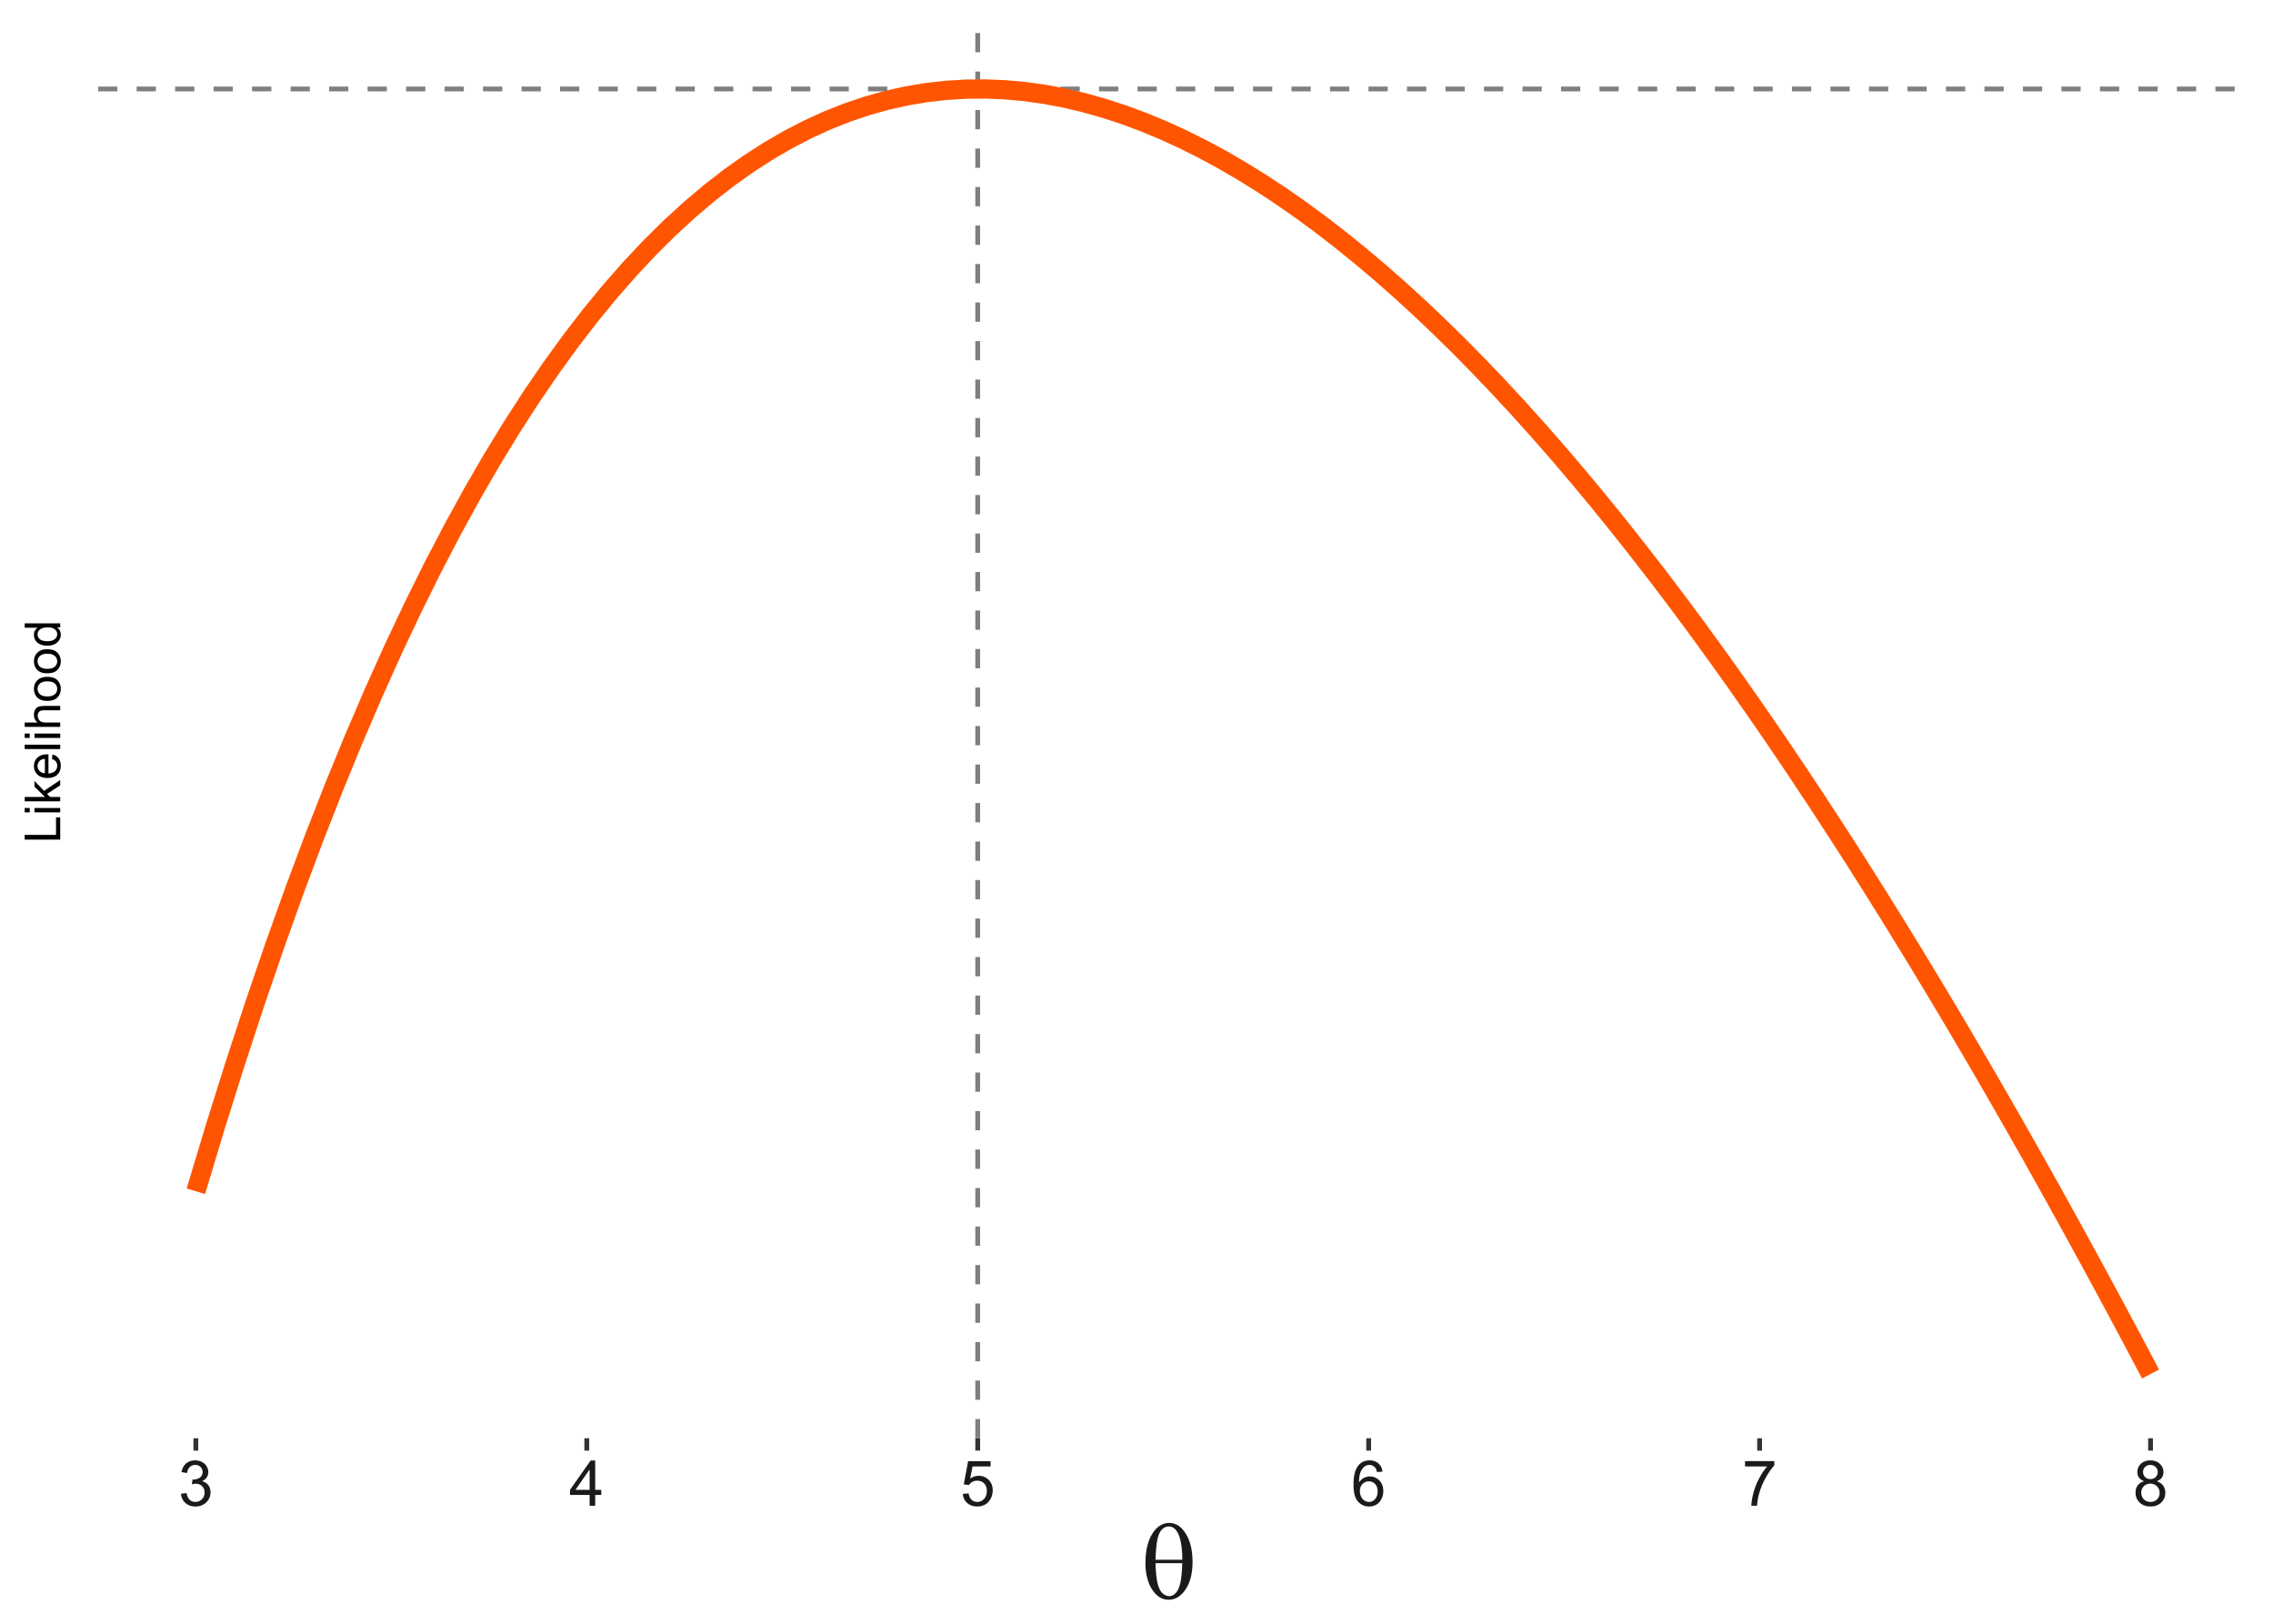
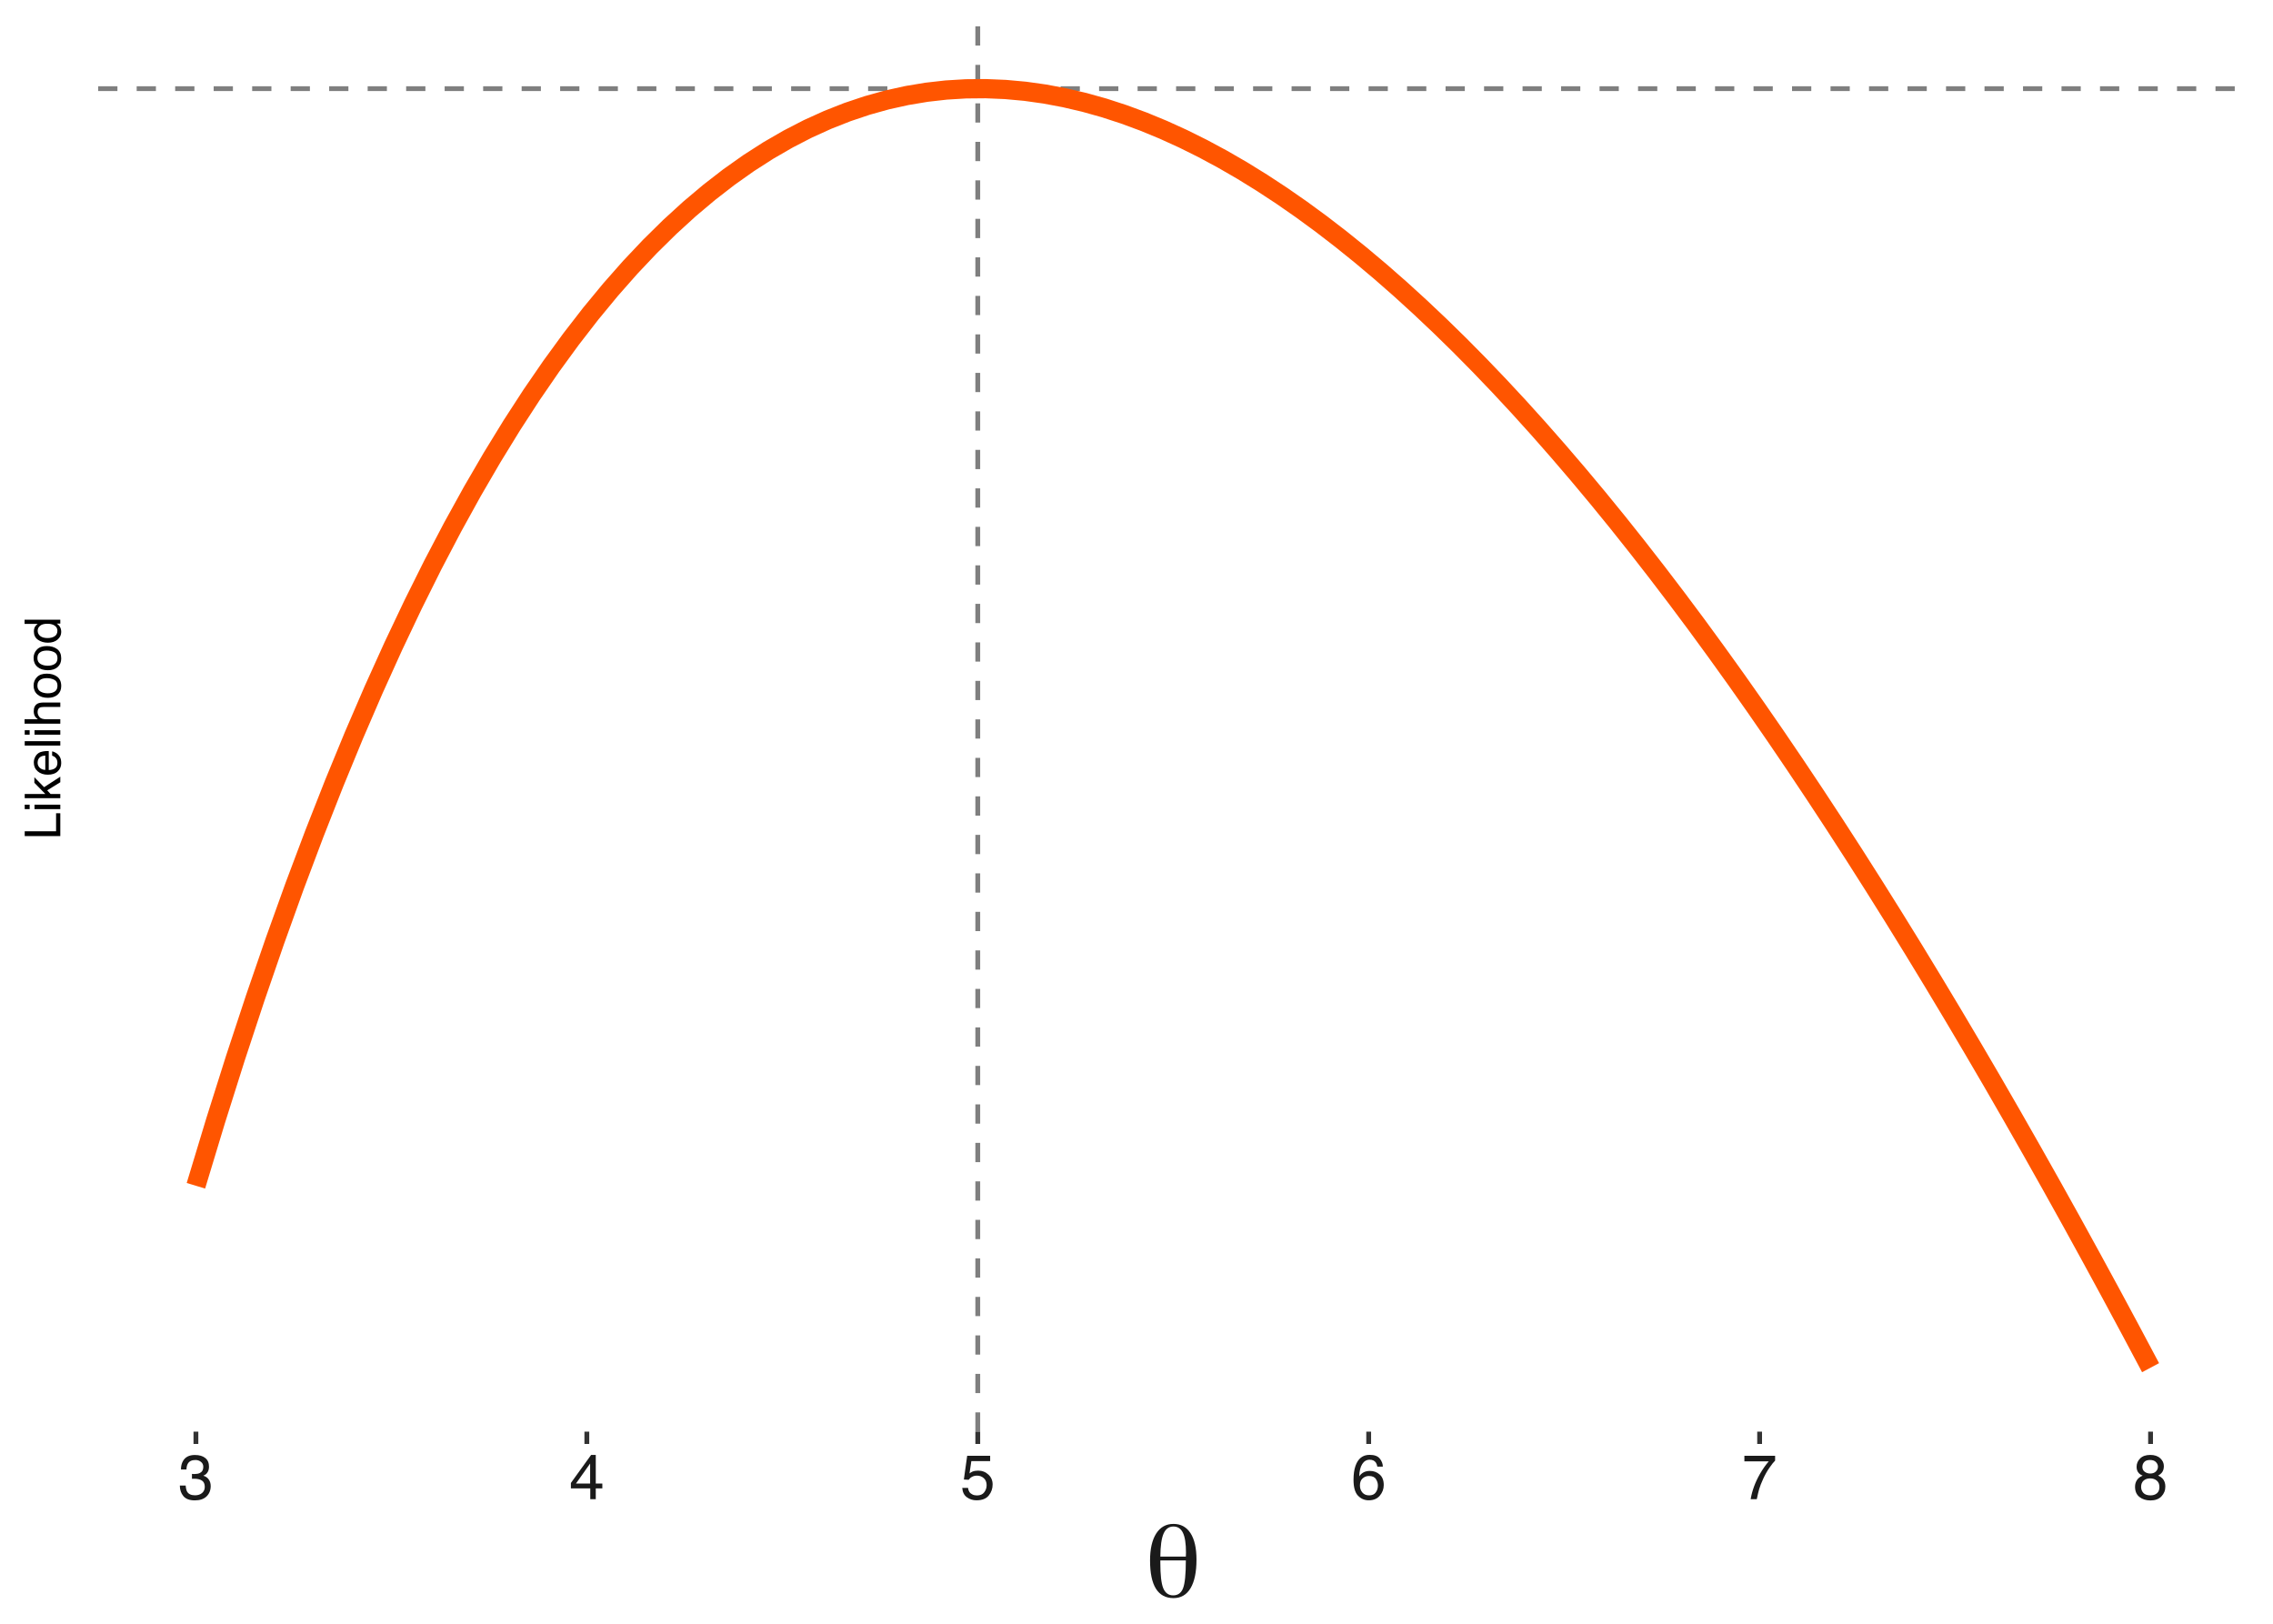
<svg xmlns="http://www.w3.org/2000/svg" xmlns:xlink="http://www.w3.org/1999/xlink" width="504pt" height="360pt" viewBox="0 0 504 360" version="1.1">
  <defs>
    <g>
      <symbol overflow="visible" id="glyph0-0">
-         <path style="stroke:none;" d="M 0.586 -2.645 L 1.82 -2.809 C 1.957 -2.109 2.195 -1.609 2.539 -1.301 C 2.875 -0.992 3.289 -0.836 3.781 -0.84 C 4.355 -0.836 4.844 -1.039 5.246 -1.441 C 5.641 -1.84 5.84 -2.336 5.844 -2.934 C 5.84 -3.496 5.656 -3.961 5.289 -4.332 C 4.918 -4.695 4.449 -4.879 3.883 -4.883 C 3.648 -4.879 3.359 -4.832 3.016 -4.742 L 3.152 -5.824 C 3.23 -5.816 3.297 -5.812 3.352 -5.812 C 3.875 -5.812 4.344 -5.949 4.766 -6.223 C 5.18 -6.496 5.391 -6.914 5.395 -7.484 C 5.391 -7.934 5.238 -8.309 4.934 -8.605 C 4.629 -8.898 4.234 -9.047 3.754 -9.051 C 3.273 -9.047 2.875 -8.895 2.555 -8.598 C 2.234 -8.293 2.027 -7.844 1.941 -7.246 L 0.711 -7.465 C 0.859 -8.289 1.203 -8.926 1.734 -9.383 C 2.266 -9.832 2.93 -10.059 3.727 -10.062 C 4.273 -10.059 4.773 -9.941 5.234 -9.711 C 5.691 -9.473 6.043 -9.152 6.289 -8.75 C 6.531 -8.34 6.656 -7.91 6.656 -7.457 C 6.656 -7.023 6.539 -6.629 6.309 -6.273 C 6.074 -5.918 5.73 -5.637 5.277 -5.43 C 5.867 -5.289 6.328 -5.004 6.656 -4.574 C 6.984 -4.141 7.148 -3.602 7.148 -2.961 C 7.148 -2.082 6.828 -1.34 6.191 -0.734 C 5.551 -0.125 4.746 0.176 3.773 0.18 C 2.891 0.176 2.16 -0.082 1.582 -0.605 C 1 -1.129 0.668 -1.809 0.586 -2.645 Z M 0.586 -2.645 " />
+         <path style="stroke:none;" d="M 0.453 0 L 0.453 -10.047 L 8.422 -10.047 L 8.422 0 Z M 7.172 -1.266 L 7.172 -8.781 L 1.703 -8.781 L 1.703 -1.266 Z M 7.172 -1.266 " />
      </symbol>
      <symbol overflow="visible" id="glyph0-1">
-         <path style="stroke:none;" d="M 4.523 0 L 4.523 -2.398 L 0.18 -2.398 L 0.18 -3.527 L 4.75 -10.023 L 5.758 -10.023 L 5.758 -3.527 L 7.109 -3.527 L 7.109 -2.398 L 5.758 -2.398 L 5.758 0 Z M 4.523 -3.527 L 4.523 -8.047 L 1.387 -3.527 Z M 4.523 -3.527 " />
+         <path style="stroke:none;" d="M 3.641 0.266 C 2.484 0.266 1.641 -0.051 1.109 -0.688 C 0.586 -1.32 0.328 -2.098 0.328 -3.016 L 1.625 -3.016 C 1.676 -2.379 1.789 -1.914 1.969 -1.625 C 2.289 -1.113 2.867 -0.859 3.703 -0.859 C 4.348 -0.859 4.867 -1.031 5.266 -1.375 C 5.66 -1.719 5.859 -2.164 5.859 -2.719 C 5.859 -3.383 5.648 -3.852 5.234 -4.125 C 4.816 -4.395 4.242 -4.531 3.516 -4.531 C 3.43 -4.531 3.348 -4.531 3.266 -4.531 C 3.18 -4.531 3.098 -4.523 3.016 -4.516 L 3.016 -5.609 C 3.141 -5.586 3.242 -5.578 3.328 -5.578 C 3.41 -5.578 3.504 -5.578 3.609 -5.578 C 4.066 -5.578 4.445 -5.648 4.75 -5.797 C 5.27 -6.047 5.531 -6.5 5.531 -7.156 C 5.531 -7.645 5.352 -8.02 5 -8.281 C 4.656 -8.551 4.254 -8.688 3.797 -8.688 C 2.973 -8.688 2.406 -8.41 2.094 -7.859 C 1.914 -7.555 1.816 -7.129 1.797 -6.578 L 0.578 -6.578 C 0.578 -7.305 0.723 -7.926 1.016 -8.438 C 1.516 -9.344 2.398 -9.797 3.672 -9.797 C 4.66 -9.797 5.426 -9.57 5.969 -9.125 C 6.52 -8.688 6.797 -8.047 6.797 -7.203 C 6.797 -6.598 6.633 -6.113 6.312 -5.75 C 6.113 -5.508 5.852 -5.328 5.531 -5.203 C 6.051 -5.055 6.453 -4.781 6.734 -4.375 C 7.023 -3.977 7.172 -3.488 7.172 -2.906 C 7.172 -1.969 6.863 -1.203 6.25 -0.609 C 5.633 -0.023 4.766 0.266 3.641 0.266 Z M 3.641 0.266 " />
      </symbol>
      <symbol overflow="visible" id="glyph0-2">
-         <path style="stroke:none;" d="M 0.582 -2.625 L 1.875 -2.734 C 1.969 -2.102 2.188 -1.629 2.539 -1.312 C 2.883 -0.996 3.305 -0.836 3.801 -0.84 C 4.391 -0.836 4.891 -1.059 5.305 -1.508 C 5.711 -1.953 5.918 -2.547 5.922 -3.289 C 5.918 -3.984 5.719 -4.539 5.328 -4.949 C 4.93 -5.352 4.414 -5.555 3.781 -5.559 C 3.383 -5.555 3.027 -5.465 2.707 -5.285 C 2.387 -5.105 2.133 -4.871 1.953 -4.586 L 0.801 -4.738 L 1.77 -9.883 L 6.754 -9.883 L 6.754 -8.711 L 2.754 -8.711 L 2.215 -6.016 C 2.816 -6.434 3.445 -6.645 4.109 -6.645 C 4.98 -6.645 5.719 -6.34 6.324 -5.734 C 6.922 -5.129 7.223 -4.352 7.227 -3.398 C 7.223 -2.492 6.961 -1.707 6.434 -1.047 C 5.789 -0.234 4.91 0.168 3.801 0.172 C 2.887 0.168 2.141 -0.082 1.566 -0.594 C 0.988 -1.102 0.66 -1.781 0.582 -2.625 Z M 0.582 -2.625 " />
+         <path style="stroke:none;" d="M 4.625 -3.469 L 4.625 -7.906 L 1.484 -3.469 Z M 4.656 0 L 4.656 -2.391 L 0.359 -2.391 L 0.359 -3.594 L 4.844 -9.812 L 5.875 -9.812 L 5.875 -3.469 L 7.328 -3.469 L 7.328 -2.391 L 5.875 -2.391 L 5.875 0 Z M 4.656 0 " />
      </symbol>
      <symbol overflow="visible" id="glyph0-3">
-         <path style="stroke:none;" d="M 6.965 -7.566 L 5.742 -7.473 C 5.633 -7.949 5.477 -8.301 5.277 -8.523 C 4.941 -8.871 4.531 -9.047 4.047 -9.051 C 3.652 -9.047 3.309 -8.938 3.016 -8.723 C 2.625 -8.438 2.32 -8.023 2.098 -7.484 C 1.875 -6.938 1.758 -6.168 1.75 -5.168 C 2.043 -5.617 2.406 -5.949 2.836 -6.172 C 3.266 -6.387 3.715 -6.496 4.184 -6.5 C 5.004 -6.496 5.699 -6.195 6.277 -5.594 C 6.852 -4.988 7.141 -4.207 7.145 -3.254 C 7.141 -2.621 7.004 -2.039 6.734 -1.5 C 6.461 -0.961 6.09 -0.547 5.617 -0.258 C 5.141 0.027 4.605 0.168 4.008 0.172 C 2.98 0.168 2.141 -0.207 1.496 -0.961 C 0.848 -1.715 0.527 -2.957 0.527 -4.688 C 0.527 -6.625 0.883 -8.031 1.602 -8.914 C 2.219 -9.676 3.059 -10.059 4.121 -10.062 C 4.906 -10.059 5.555 -9.84 6.059 -9.398 C 6.562 -8.953 6.863 -8.34 6.965 -7.566 Z M 1.941 -3.246 C 1.938 -2.82 2.027 -2.414 2.211 -2.027 C 2.387 -1.641 2.641 -1.344 2.965 -1.145 C 3.289 -0.938 3.629 -0.836 3.984 -0.84 C 4.504 -0.836 4.949 -1.047 5.324 -1.469 C 5.695 -1.887 5.883 -2.457 5.887 -3.18 C 5.883 -3.871 5.699 -4.418 5.332 -4.816 C 4.961 -5.215 4.496 -5.414 3.938 -5.414 C 3.379 -5.414 2.906 -5.215 2.52 -4.816 C 2.133 -4.418 1.938 -3.895 1.941 -3.246 Z M 1.941 -3.246 " />
+         <path style="stroke:none;" d="M 1.734 -2.5 C 1.816 -1.789 2.141 -1.305 2.703 -1.047 C 2.992 -0.898 3.332 -0.828 3.719 -0.828 C 4.445 -0.828 4.984 -1.062 5.328 -1.531 C 5.68 -2 5.859 -2.516 5.859 -3.078 C 5.859 -3.766 5.648 -4.289 5.234 -4.656 C 4.816 -5.031 4.316 -5.219 3.734 -5.219 C 3.316 -5.219 2.953 -5.133 2.641 -4.969 C 2.336 -4.812 2.082 -4.586 1.875 -4.297 L 0.812 -4.359 L 1.547 -9.625 L 6.641 -9.625 L 6.641 -8.438 L 2.469 -8.438 L 2.062 -5.719 C 2.289 -5.883 2.504 -6.016 2.703 -6.109 C 3.066 -6.254 3.488 -6.328 3.969 -6.328 C 4.863 -6.328 5.625 -6.035 6.25 -5.453 C 6.875 -4.879 7.188 -4.148 7.188 -3.266 C 7.188 -2.336 6.898 -1.52 6.328 -0.812 C 5.754 -0.102 4.844 0.25 3.594 0.25 C 2.801 0.25 2.098 0.023 1.484 -0.422 C 0.867 -0.867 0.523 -1.562 0.453 -2.5 Z M 1.734 -2.5 " />
      </symbol>
      <symbol overflow="visible" id="glyph0-4">
-         <path style="stroke:none;" d="M 0.664 -8.711 L 0.664 -9.891 L 7.148 -9.891 L 7.148 -8.934 C 6.512 -8.25 5.879 -7.348 5.254 -6.227 C 4.625 -5.098 4.141 -3.941 3.801 -2.754 C 3.551 -1.914 3.395 -0.996 3.328 0 L 2.062 0 C 2.078 -0.789 2.23 -1.738 2.527 -2.855 C 2.82 -3.969 3.246 -5.047 3.801 -6.086 C 4.352 -7.121 4.941 -7.996 5.57 -8.711 Z M 0.664 -8.711 " />
+         <path style="stroke:none;" d="M 4.094 -9.828 C 5.188 -9.828 5.945 -9.539 6.375 -8.969 C 6.812 -8.406 7.031 -7.82 7.031 -7.219 L 5.812 -7.219 C 5.738 -7.613 5.625 -7.922 5.469 -8.141 C 5.164 -8.547 4.711 -8.75 4.109 -8.75 C 3.422 -8.75 2.875 -8.43 2.469 -7.797 C 2.062 -7.16 1.836 -6.25 1.797 -5.062 C 2.078 -5.477 2.43 -5.789 2.859 -6 C 3.254 -6.176 3.691 -6.266 4.172 -6.266 C 4.992 -6.266 5.707 -6.004 6.312 -5.484 C 6.926 -4.961 7.234 -4.18 7.234 -3.141 C 7.234 -2.254 6.941 -1.469 6.359 -0.781 C 5.785 -0.094 4.961 0.25 3.891 0.25 C 2.973 0.25 2.18 -0.094 1.516 -0.781 C 0.859 -1.477 0.531 -2.648 0.531 -4.297 C 0.531 -5.516 0.676 -6.547 0.969 -7.391 C 1.539 -9.016 2.582 -9.828 4.094 -9.828 Z M 4 -0.844 C 4.656 -0.844 5.141 -1.055 5.453 -1.484 C 5.773 -1.922 5.938 -2.438 5.938 -3.031 C 5.938 -3.531 5.789 -4.004 5.5 -4.453 C 5.219 -4.91 4.695 -5.141 3.938 -5.141 C 3.414 -5.141 2.953 -4.961 2.547 -4.609 C 2.148 -4.266 1.953 -3.738 1.953 -3.031 C 1.953 -2.414 2.133 -1.895 2.5 -1.469 C 2.863 -1.051 3.363 -0.844 4 -0.844 Z M 4 -0.844 " />
      </symbol>
      <symbol overflow="visible" id="glyph0-5">
-         <path style="stroke:none;" d="M 2.477 -5.434 C 1.965 -5.617 1.586 -5.887 1.34 -6.234 C 1.09 -6.578 0.965 -6.992 0.969 -7.477 C 0.965 -8.203 1.227 -8.816 1.754 -9.316 C 2.277 -9.812 2.977 -10.059 3.848 -10.062 C 4.719 -10.059 5.422 -9.805 5.961 -9.301 C 6.492 -8.789 6.762 -8.172 6.762 -7.445 C 6.762 -6.977 6.637 -6.57 6.395 -6.23 C 6.148 -5.883 5.781 -5.617 5.285 -5.434 C 5.898 -5.23 6.363 -4.906 6.688 -4.461 C 7.008 -4.012 7.172 -3.48 7.172 -2.863 C 7.172 -2.004 6.867 -1.285 6.262 -0.703 C 5.652 -0.121 4.855 0.168 3.867 0.172 C 2.879 0.168 2.082 -0.121 1.477 -0.707 C 0.867 -1.289 0.562 -2.02 0.566 -2.898 C 0.562 -3.547 0.727 -4.094 1.062 -4.535 C 1.391 -4.973 1.863 -5.27 2.477 -5.434 Z M 2.227 -7.52 C 2.227 -7.043 2.379 -6.656 2.684 -6.355 C 2.988 -6.055 3.383 -5.906 3.875 -5.906 C 4.344 -5.906 4.734 -6.055 5.039 -6.352 C 5.344 -6.648 5.496 -7.016 5.496 -7.453 C 5.496 -7.902 5.34 -8.281 5.027 -8.59 C 4.715 -8.895 4.324 -9.047 3.863 -9.051 C 3.387 -9.047 2.996 -8.895 2.691 -8.598 C 2.379 -8.293 2.227 -7.934 2.227 -7.52 Z M 1.832 -2.891 C 1.828 -2.539 1.91 -2.203 2.082 -1.875 C 2.246 -1.547 2.496 -1.289 2.824 -1.109 C 3.152 -0.926 3.504 -0.836 3.883 -0.84 C 4.469 -0.836 4.953 -1.027 5.34 -1.406 C 5.719 -1.785 5.91 -2.266 5.914 -2.852 C 5.91 -3.441 5.715 -3.93 5.32 -4.32 C 4.926 -4.703 4.434 -4.898 3.844 -4.902 C 3.262 -4.898 2.781 -4.707 2.402 -4.328 C 2.02 -3.941 1.828 -3.461 1.832 -2.891 Z M 1.832 -2.891 " />
+         <path style="stroke:none;" d="M 7.328 -9.625 L 7.328 -8.547 C 7.004 -8.242 6.582 -7.711 6.062 -6.953 C 5.539 -6.203 5.082 -5.391 4.688 -4.516 C 4.289 -3.66 3.988 -2.883 3.781 -2.188 C 3.645 -1.727 3.473 -1 3.266 0 L 1.906 0 C 2.219 -1.863 2.898 -3.723 3.953 -5.578 C 4.578 -6.66 5.234 -7.598 5.922 -8.391 L 0.516 -8.391 L 0.516 -9.625 Z M 7.328 -9.625 " />
+       </symbol>
+       <symbol overflow="visible" id="glyph0-6">
+         <path style="stroke:none;" d="M 3.812 -5.688 C 4.352 -5.688 4.773 -5.836 5.078 -6.141 C 5.379 -6.441 5.531 -6.801 5.531 -7.219 C 5.531 -7.582 5.383 -7.914 5.094 -8.219 C 4.801 -8.531 4.359 -8.688 3.766 -8.688 C 3.172 -8.688 2.738 -8.531 2.469 -8.219 C 2.207 -7.914 2.078 -7.562 2.078 -7.156 C 2.078 -6.695 2.25 -6.336 2.594 -6.078 C 2.938 -5.816 3.344 -5.688 3.812 -5.688 Z M 3.891 -0.844 C 4.453 -0.844 4.922 -0.992 5.297 -1.297 C 5.672 -1.609 5.859 -2.07 5.859 -2.688 C 5.859 -3.312 5.664 -3.785 5.281 -4.109 C 4.895 -4.441 4.398 -4.609 3.797 -4.609 C 3.203 -4.609 2.719 -4.441 2.344 -4.109 C 1.977 -3.773 1.797 -3.312 1.797 -2.719 C 1.797 -2.207 1.961 -1.766 2.297 -1.391 C 2.641 -1.023 3.172 -0.844 3.891 -0.844 Z M 2.141 -5.219 C 1.797 -5.363 1.523 -5.535 1.328 -5.734 C 0.973 -6.098 0.797 -6.57 0.797 -7.156 C 0.797 -7.883 1.055 -8.508 1.578 -9.031 C 2.109 -9.551 2.859 -9.812 3.828 -9.812 C 4.773 -9.812 5.516 -9.562 6.047 -9.062 C 6.578 -8.57 6.844 -8 6.844 -7.344 C 6.844 -6.727 6.688 -6.234 6.375 -5.859 C 6.207 -5.641 5.941 -5.43 5.578 -5.234 C 5.984 -5.047 6.301 -4.832 6.531 -4.594 C 6.957 -4.133 7.172 -3.539 7.172 -2.812 C 7.172 -1.945 6.879 -1.211 6.297 -0.609 C 5.723 -0.016 4.91 0.281 3.859 0.281 C 2.898 0.281 2.094 0.023 1.438 -0.484 C 0.781 -1.004 0.453 -1.758 0.453 -2.75 C 0.453 -3.32 0.594 -3.816 0.875 -4.234 C 1.156 -4.66 1.578 -4.988 2.141 -5.219 Z M 2.141 -5.219 " />
      </symbol>
      <symbol overflow="visible" id="glyph1-0">
-         <path style="stroke:none;" d="M 1.043 -7.676 C 1.043 -10.754 1.668 -13.125 2.918 -14.789 C 3.863 -16.039 4.996 -16.664 6.316 -16.664 C 7.598 -16.664 8.691 -16.062 9.598 -14.859 C 10.863 -13.18 11.496 -10.895 11.496 -8.004 C 11.496 -5.254 10.875 -3.082 9.633 -1.488 C 8.664 -0.254 7.523 0.363 6.211 0.363 C 5.5 0.363 4.852 0.191 4.266 -0.152 C 3.68 -0.496 3.16 -0.992 2.707 -1.641 C 2.254 -2.289 1.906 -2.977 1.664 -3.703 C 1.25 -4.953 1.043 -6.277 1.043 -7.676 Z M 9.234 -8.508 C 9.227 -10.547 9.031 -12.184 8.648 -13.418 C 8.352 -14.363 7.957 -15.039 7.465 -15.445 C 7.105 -15.742 6.691 -15.891 6.223 -15.891 C 5.691 -15.891 5.203 -15.684 4.758 -15.27 C 4.312 -14.855 3.973 -14.164 3.742 -13.195 C 3.512 -12.227 3.359 -10.664 3.281 -8.508 Z M 3.281 -7.734 C 3.312 -6.344 3.418 -5.094 3.598 -3.984 C 3.73 -3.141 3.961 -2.406 4.289 -1.781 C 4.484 -1.406 4.77 -1.086 5.145 -0.824 C 5.52 -0.562 5.922 -0.434 6.352 -0.434 C 6.852 -0.434 7.324 -0.668 7.773 -1.137 C 8.223 -1.605 8.562 -2.359 8.793 -3.398 C 9.023 -4.438 9.164 -5.883 9.211 -7.734 Z M 3.281 -7.734 " />
+         <path style="stroke:none;" d="M 1.203 4.25 L 1.203 -16.922 L 13.203 -16.922 L 13.203 4.25 Z M 2.547 2.906 L 11.859 2.906 L 11.859 -15.578 L 2.547 -15.578 Z M 2.547 2.906 " />
+       </symbol>
+       <symbol overflow="visible" id="glyph1-1">
+         <path style="stroke:none;" d="M 3.391 -8.062 L 3.391 -7.516 C 3.391 -4.848 3.602 -2.977 4.031 -1.906 C 4.469 -0.844 5.203 -0.312 6.234 -0.312 C 7.285 -0.312 8.016 -0.832 8.422 -1.875 C 8.836 -2.926 9.047 -4.988 9.047 -8.062 Z M 9.047 -8.906 C 9.047 -9.02 9.051 -9.172 9.062 -9.359 C 9.07 -9.547 9.078 -9.688 9.078 -9.781 C 9.078 -11.781 8.852 -13.242 8.406 -14.172 C 7.957 -15.109 7.254 -15.578 6.297 -15.578 C 5.297 -15.578 4.566 -15.051 4.109 -14 C 3.648 -12.957 3.41 -11.258 3.391 -8.906 Z M 6.297 -16.156 C 7.93 -16.156 9.191 -15.473 10.078 -14.109 C 10.961 -12.742 11.406 -10.785 11.406 -8.234 C 11.406 -5.484 10.969 -3.375 10.094 -1.906 C 9.219 -0.438 7.957 0.297 6.312 0.297 C 4.582 0.297 3.281 -0.398 2.406 -1.797 C 1.539 -3.191 1.109 -5.273 1.109 -8.047 C 1.109 -10.598 1.562 -12.586 2.469 -14.016 C 3.383 -15.441 4.66 -16.156 6.297 -16.156 Z M 6.297 -16.156 " />
      </symbol>
      <symbol overflow="visible" id="glyph2-0">
-         <path style="stroke:none;" d="M 0 -0.805 L -7.875 -0.805 L -7.875 -1.848 L -0.93 -1.848 L -0.93 -5.727 L 0 -5.727 Z M 0 -0.805 " />
+         <path style="stroke:none;" d="M 0 -0.359 L -7.891 -0.359 L -7.891 -6.625 L 0 -6.625 Z M -0.984 -5.625 L -6.906 -5.625 L -6.906 -1.344 L -0.984 -1.344 Z M -0.984 -5.625 " />
      </symbol>
      <symbol overflow="visible" id="glyph2-1">
-         <path style="stroke:none;" d="M -6.762 -0.73 L -7.875 -0.73 L -7.875 -1.699 L -6.762 -1.699 Z M 0 -0.73 L -5.703 -0.73 L -5.703 -1.699 L 0 -1.695 Z M 0 -0.73 " />
+         <path style="stroke:none;" d="M -7.891 -0.844 L -7.891 -1.906 L -0.938 -1.906 L -0.938 -5.906 L 0 -5.906 L 0 -0.844 Z M -7.891 -0.844 " />
      </symbol>
      <symbol overflow="visible" id="glyph2-2">
-         <path style="stroke:none;" d="M 0 -0.73 L -7.875 -0.73 L -7.875 -1.699 L -3.383 -1.699 L -5.703 -3.984 L -5.703 -5.238 L -3.586 -3.055 L 0 -5.457 L 0 -4.266 L -2.918 -2.379 L -2.262 -1.699 L 0 -1.695 Z M 0 -0.73 " />
+         <path style="stroke:none;" d="M -5.719 -0.703 L -5.719 -1.688 L 0 -1.688 L 0 -0.703 Z M -7.891 -0.703 L -7.891 -1.688 L -6.797 -1.688 L -6.797 -0.703 Z M -7.891 -0.703 " />
      </symbol>
      <symbol overflow="visible" id="glyph2-3">
-         <path style="stroke:none;" d="M -1.836 -4.629 L -1.715 -5.629 C -1.125 -5.469 -0.672 -5.176 -0.352 -4.75 C -0.031 -4.324 0.129 -3.781 0.129 -3.121 C 0.129 -2.281 -0.125 -1.617 -0.641 -1.133 C -1.152 -0.641 -1.875 -0.398 -2.805 -0.402 C -3.762 -0.398 -4.504 -0.645 -5.035 -1.145 C -5.562 -1.637 -5.828 -2.277 -5.832 -3.066 C -5.828 -3.824 -5.57 -4.449 -5.051 -4.934 C -4.531 -5.418 -3.801 -5.66 -2.863 -5.66 C -2.805 -5.66 -2.719 -5.656 -2.605 -5.656 L -2.605 -1.402 C -1.977 -1.434 -1.496 -1.613 -1.164 -1.934 C -0.828 -2.25 -0.66 -2.645 -0.664 -3.125 C -0.66 -3.477 -0.754 -3.781 -0.941 -4.031 C -1.125 -4.281 -1.422 -4.48 -1.836 -4.629 Z M -3.398 -1.457 L -3.398 -4.641 C -3.879 -4.598 -4.238 -4.473 -4.48 -4.273 C -4.852 -3.961 -5.039 -3.562 -5.039 -3.078 C -5.039 -2.629 -4.891 -2.258 -4.594 -1.957 C -4.297 -1.652 -3.898 -1.484 -3.398 -1.457 Z M -3.398 -1.457 " />
+         <path style="stroke:none;" d="M -7.891 -0.688 L -7.891 -1.609 L -3.312 -1.609 L -5.75 -4.094 L -5.75 -5.328 L -3.594 -3.125 L 0 -5.453 L 0 -4.219 L -2.906 -2.422 L -2.156 -1.609 L 0 -1.609 L 0 -0.688 Z M -7.891 -0.688 " />
      </symbol>
      <symbol overflow="visible" id="glyph2-4">
-         <path style="stroke:none;" d="M 0 -0.703 L -7.875 -0.703 L -7.875 -1.672 L 0 -1.672 Z M 0 -0.703 " />
+         <path style="stroke:none;" d="M -5.875 -3.109 C -5.875 -3.516 -5.781 -3.906 -5.594 -4.281 C -5.406 -4.664 -5.156 -4.961 -4.844 -5.172 C -4.562 -5.359 -4.223 -5.484 -3.828 -5.547 C -3.566 -5.609 -3.145 -5.641 -2.562 -5.641 L -2.562 -1.422 C -1.977 -1.441 -1.508 -1.578 -1.156 -1.828 C -0.812 -2.086 -0.641 -2.488 -0.641 -3.031 C -0.641 -3.539 -0.805 -3.945 -1.141 -4.25 C -1.328 -4.414 -1.551 -4.535 -1.812 -4.609 L -1.812 -5.562 C -1.594 -5.531 -1.352 -5.441 -1.094 -5.297 C -0.832 -5.16 -0.625 -5.004 -0.469 -4.828 C -0.176 -4.535 0.02 -4.176 0.125 -3.75 C 0.176 -3.508 0.203 -3.242 0.203 -2.953 C 0.203 -2.234 -0.055 -1.625 -0.578 -1.125 C -1.098 -0.633 -1.828 -0.391 -2.766 -0.391 C -3.691 -0.391 -4.441 -0.641 -5.016 -1.141 C -5.586 -1.641 -5.875 -2.297 -5.875 -3.109 Z M -3.328 -4.641 C -3.754 -4.609 -4.094 -4.52 -4.344 -4.375 C -4.801 -4.102 -5.031 -3.66 -5.031 -3.047 C -5.031 -2.598 -4.867 -2.223 -4.547 -1.922 C -4.234 -1.629 -3.828 -1.473 -3.328 -1.453 Z M -5.891 -3.016 Z M -5.891 -3.016 " />
      </symbol>
      <symbol overflow="visible" id="glyph2-5">
-         <path style="stroke:none;" d="M 0 -0.727 L -7.875 -0.727 L -7.875 -1.691 L -5.047 -1.691 C -5.566 -2.141 -5.828 -2.711 -5.832 -3.398 C -5.828 -3.82 -5.746 -4.188 -5.582 -4.5 C -5.414 -4.812 -5.184 -5.035 -4.891 -5.168 C -4.598 -5.301 -4.172 -5.367 -3.613 -5.371 L 0 -5.371 L 0 -4.406 L -3.613 -4.406 C -4.094 -4.406 -4.445 -4.301 -4.668 -4.09 C -4.887 -3.879 -4.996 -3.582 -5 -3.203 C -4.996 -2.914 -4.922 -2.645 -4.777 -2.395 C -4.625 -2.141 -4.426 -1.961 -4.172 -1.852 C -3.918 -1.742 -3.566 -1.688 -3.121 -1.691 L 0 -1.691 Z M 0 -0.727 " />
+         <path style="stroke:none;" d="M -7.891 -0.734 L -7.891 -1.703 L 0 -1.703 L 0 -0.734 Z M -7.891 -0.734 " />
      </symbol>
      <symbol overflow="visible" id="glyph2-6">
-         <path style="stroke:none;" d="M -2.852 -0.367 C -3.906 -0.363 -4.688 -0.656 -5.199 -1.246 C -5.617 -1.734 -5.828 -2.332 -5.832 -3.039 C -5.828 -3.82 -5.574 -4.461 -5.062 -4.961 C -4.547 -5.457 -3.836 -5.707 -2.934 -5.711 C -2.195 -5.707 -1.617 -5.598 -1.199 -5.379 C -0.777 -5.156 -0.449 -4.832 -0.219 -4.414 C 0.016 -3.992 0.129 -3.535 0.129 -3.039 C 0.129 -2.238 -0.125 -1.594 -0.637 -1.105 C -1.148 -0.609 -1.887 -0.363 -2.852 -0.367 Z M -2.852 -1.359 C -2.121 -1.359 -1.574 -1.516 -1.211 -1.836 C -0.844 -2.152 -0.66 -2.555 -0.664 -3.039 C -0.66 -3.516 -0.844 -3.914 -1.211 -4.234 C -1.574 -4.551 -2.133 -4.711 -2.883 -4.715 C -3.586 -4.711 -4.117 -4.551 -4.484 -4.234 C -4.844 -3.91 -5.027 -3.512 -5.031 -3.039 C -5.027 -2.555 -4.848 -2.152 -4.488 -1.836 C -4.129 -1.516 -3.582 -1.359 -2.852 -1.359 Z M -2.852 -1.359 " />
+         <path style="stroke:none;" d="M -7.922 -0.703 L -7.922 -1.672 L -4.969 -1.672 C -5.258 -1.898 -5.469 -2.109 -5.594 -2.297 C -5.789 -2.609 -5.891 -2.992 -5.891 -3.453 C -5.891 -4.285 -5.598 -4.852 -5.016 -5.156 C -4.691 -5.312 -4.25 -5.391 -3.688 -5.391 L 0 -5.391 L 0 -4.406 L -3.625 -4.406 C -4.051 -4.406 -4.363 -4.352 -4.562 -4.25 C -4.875 -4.07 -5.031 -3.738 -5.031 -3.25 C -5.031 -2.852 -4.891 -2.488 -4.609 -2.156 C -4.336 -1.832 -3.816 -1.672 -3.047 -1.672 L 0 -1.672 L 0 -0.703 Z M -7.922 -0.703 " />
      </symbol>
      <symbol overflow="visible" id="glyph2-7">
-         <path style="stroke:none;" d="M 0 -4.426 L -0.719 -4.426 C -0.152 -4.059 0.129 -3.527 0.129 -2.832 C 0.129 -2.371 0.004 -1.953 -0.246 -1.574 C -0.496 -1.191 -0.844 -0.895 -1.297 -0.688 C -1.742 -0.477 -2.262 -0.375 -2.848 -0.375 C -3.414 -0.375 -3.93 -0.469 -4.395 -0.66 C -4.859 -0.848 -5.215 -1.133 -5.461 -1.516 C -5.707 -1.895 -5.828 -2.32 -5.832 -2.789 C -5.828 -3.133 -5.758 -3.438 -5.613 -3.707 C -5.469 -3.973 -5.277 -4.191 -5.047 -4.359 L -7.875 -4.363 L -7.875 -5.324 L 0 -5.324 Z M -2.848 -1.371 C -2.113 -1.371 -1.566 -1.523 -1.207 -1.832 C -0.844 -2.137 -0.66 -2.5 -0.664 -2.922 C -0.66 -3.34 -0.836 -3.699 -1.184 -3.996 C -1.527 -4.293 -2.055 -4.441 -2.766 -4.441 C -3.547 -4.441 -4.117 -4.289 -4.484 -3.988 C -4.844 -3.688 -5.027 -3.316 -5.031 -2.879 C -5.027 -2.445 -4.852 -2.086 -4.504 -1.801 C -4.152 -1.512 -3.602 -1.371 -2.848 -1.371 Z M -2.848 -1.371 " />
+         <path style="stroke:none;" d="M -0.625 -2.984 C -0.625 -3.629 -0.863 -4.07 -1.344 -4.312 C -1.832 -4.551 -2.375 -4.672 -2.969 -4.672 C -3.508 -4.672 -3.945 -4.582 -4.281 -4.406 C -4.812 -4.133 -5.078 -3.664 -5.078 -3 C -5.078 -2.406 -4.848 -1.973 -4.391 -1.703 C -3.941 -1.441 -3.398 -1.312 -2.766 -1.312 C -2.148 -1.312 -1.641 -1.441 -1.234 -1.703 C -0.828 -1.973 -0.625 -2.398 -0.625 -2.984 Z M -5.922 -3.031 C -5.922 -3.77 -5.672 -4.395 -5.172 -4.906 C -4.68 -5.414 -3.957 -5.672 -3 -5.672 C -2.07 -5.672 -1.305 -5.445 -0.703 -5 C -0.098 -4.551 0.203 -3.852 0.203 -2.906 C 0.203 -2.113 -0.062 -1.484 -0.594 -1.016 C -1.125 -0.547 -1.844 -0.312 -2.75 -0.312 C -3.719 -0.312 -4.488 -0.555 -5.062 -1.047 C -5.633 -1.535 -5.922 -2.195 -5.922 -3.031 Z M -5.891 -3 Z M -5.891 -3 " />
+       </symbol>
+       <symbol overflow="visible" id="glyph2-8">
+         <path style="stroke:none;" d="M -2.812 -1.328 C -2.195 -1.328 -1.68 -1.457 -1.266 -1.719 C -0.848 -1.977 -0.641 -2.395 -0.641 -2.969 C -0.641 -3.414 -0.832 -3.781 -1.219 -4.062 C -1.602 -4.352 -2.156 -4.5 -2.875 -4.5 C -3.602 -4.5 -4.141 -4.348 -4.484 -4.047 C -4.836 -3.754 -5.016 -3.391 -5.016 -2.953 C -5.016 -2.473 -4.828 -2.082 -4.453 -1.781 C -4.078 -1.477 -3.531 -1.328 -2.812 -1.328 Z M -5.859 -2.781 C -5.859 -3.219 -5.766 -3.586 -5.578 -3.891 C -5.473 -4.055 -5.285 -4.25 -5.016 -4.469 L -7.922 -4.469 L -7.922 -5.391 L 0 -5.391 L 0 -4.531 L -0.797 -4.531 C -0.441 -4.301 -0.188 -4.031 -0.031 -3.719 C 0.125 -3.414 0.203 -3.066 0.203 -2.672 C 0.203 -2.023 -0.062 -1.469 -0.594 -1 C -1.133 -0.531 -1.852 -0.297 -2.75 -0.297 C -3.594 -0.297 -4.32 -0.508 -4.938 -0.938 C -5.551 -1.363 -5.859 -1.977 -5.859 -2.781 Z M -5.859 -2.781 " />
      </symbol>
    </g>
    <clipPath id="clip1">
-       <path d="M 21.754 5.48 L 499.523 5.48 L 499.523 319.887 L 21.754 319.887 Z M 21.754 5.48 " />
+       <path d="M 216 5.48 L 218 5.48 L 218 318 L 216 318 Z M 216 5.48 " />
+     </clipPath>
+     <clipPath id="clip2">
+       <path d="M 21.77 19 L 499.52 19 L 499.52 21 L 21.77 21 Z M 21.77 19 " />
    </clipPath>
  </defs>
-   <g id="surface1">
+   <g id="surface76">
    <g clip-path="url(#clip1)" clip-rule="nonzero">
-       <path style="fill:none;stroke-width:1.067;stroke-linecap:butt;stroke-linejoin:round;stroke:rgb(0%,0%,0%);stroke-opacity:0.502;stroke-dasharray:4.268,4.268;stroke-miterlimit:10;" d="M 216.793 318.883 L 216.793 5.48 " />
-       <path style="fill:none;stroke-width:1.067;stroke-linecap:butt;stroke-linejoin:round;stroke:rgb(0%,0%,0%);stroke-opacity:0.502;stroke-dasharray:4.268,4.268;stroke-miterlimit:10;" d="M 21.754 19.727 L 498.52 19.727 " />
-       <path style="fill:none;stroke-width:4.268;stroke-linecap:butt;stroke-linejoin:round;stroke:rgb(100%,33.333%,0%);stroke-opacity:1;stroke-miterlimit:1;" d="M 43.426 264.117 L 47.801 249.602 L 52.18 235.684 L 56.559 222.352 L 60.938 209.582 L 65.312 197.363 L 69.691 185.672 L 74.07 174.496 L 78.449 163.82 L 82.828 153.629 L 87.203 143.906 L 91.582 134.641 L 95.961 125.816 L 100.34 117.426 L 104.715 109.457 L 109.094 101.895 L 113.473 94.727 L 117.852 87.949 L 122.23 81.547 L 126.605 75.512 L 130.984 69.836 L 135.363 64.508 L 139.742 59.523 L 144.117 54.867 L 148.496 50.535 L 152.875 46.52 L 157.254 42.812 L 161.629 39.41 L 166.008 36.297 L 170.387 33.477 L 174.766 30.934 L 179.145 28.668 L 183.52 26.672 L 187.898 24.941 L 192.277 23.465 L 196.656 22.242 L 201.031 21.266 L 205.41 20.527 L 209.789 20.031 L 214.168 19.766 L 218.547 19.727 L 222.922 19.91 L 227.301 20.309 L 231.68 20.926 L 236.059 21.75 L 240.434 22.781 L 244.812 24.016 L 249.191 25.445 L 253.57 27.07 L 257.949 28.887 L 262.324 30.891 L 266.703 33.074 L 271.082 35.441 L 275.461 37.988 L 279.836 40.707 L 284.215 43.594 L 288.594 46.652 L 292.973 49.875 L 297.352 53.262 L 301.727 56.805 L 306.105 60.508 L 310.484 64.363 L 314.863 68.371 L 319.238 72.527 L 323.617 76.828 L 327.996 81.277 L 332.375 85.867 L 336.754 90.598 L 341.129 95.465 L 345.508 100.469 L 349.887 105.605 L 354.266 110.875 L 358.641 116.27 L 363.02 121.797 L 367.398 127.445 L 371.777 133.219 L 376.156 139.113 L 380.531 145.129 L 384.91 151.266 L 389.289 157.516 L 393.668 163.879 L 398.043 170.355 L 402.422 176.945 L 406.801 183.648 L 411.18 190.453 L 415.559 197.371 L 419.934 204.391 L 424.312 211.516 L 428.691 218.742 L 433.07 226.07 L 437.445 233.5 L 441.824 241.027 L 446.203 248.652 L 450.582 256.371 L 454.961 264.188 L 459.336 272.094 L 463.715 280.094 L 468.094 288.188 L 472.473 296.367 L 476.848 304.637 " />
+       <path style="fill:none;stroke-width:1.067;stroke-linecap:butt;stroke-linejoin:round;stroke:rgb(0%,0%,0%);stroke-opacity:0.502;stroke-dasharray:4.268,4.268;stroke-miterlimit:10;" d="M 216.805 317.406 L 216.805 5.48 " />
    </g>
-     <path style="fill:none;stroke-width:1.067;stroke-linecap:butt;stroke-linejoin:round;stroke:rgb(20%,20%,20%);stroke-opacity:1;stroke-miterlimit:10;" d="M 43.426 321.625 L 43.426 318.883 " />
-     <path style="fill:none;stroke-width:1.067;stroke-linecap:butt;stroke-linejoin:round;stroke:rgb(20%,20%,20%);stroke-opacity:1;stroke-miterlimit:10;" d="M 130.109 321.625 L 130.109 318.883 " />
-     <path style="fill:none;stroke-width:1.067;stroke-linecap:butt;stroke-linejoin:round;stroke:rgb(20%,20%,20%);stroke-opacity:1;stroke-miterlimit:10;" d="M 216.793 321.625 L 216.793 318.883 " />
-     <path style="fill:none;stroke-width:1.067;stroke-linecap:butt;stroke-linejoin:round;stroke:rgb(20%,20%,20%);stroke-opacity:1;stroke-miterlimit:10;" d="M 303.48 321.625 L 303.48 318.883 " />
-     <path style="fill:none;stroke-width:1.067;stroke-linecap:butt;stroke-linejoin:round;stroke:rgb(20%,20%,20%);stroke-opacity:1;stroke-miterlimit:10;" d="M 390.164 321.625 L 390.164 318.883 " />
-     <path style="fill:none;stroke-width:1.067;stroke-linecap:butt;stroke-linejoin:round;stroke:rgb(20%,20%,20%);stroke-opacity:1;stroke-miterlimit:10;" d="M 476.848 321.625 L 476.848 318.883 " />
+     <g clip-path="url(#clip2)" clip-rule="nonzero">
+       <path style="fill:none;stroke-width:1.067;stroke-linecap:butt;stroke-linejoin:round;stroke:rgb(0%,0%,0%);stroke-opacity:0.502;stroke-dasharray:4.268,4.268;stroke-miterlimit:10;" d="M 21.77 19.656 L 498.52 19.656 " />
+     </g>
+     <path style="fill:none;stroke-width:4.268;stroke-linecap:butt;stroke-linejoin:round;stroke:rgb(100%,33.333%,0%);stroke-opacity:1;stroke-miterlimit:1;" d="M 43.441 262.898 L 47.816 248.449 L 52.195 234.598 L 56.574 221.328 L 60.953 208.621 L 65.328 196.457 L 69.707 184.824 L 74.086 173.699 L 78.461 163.074 L 82.84 152.93 L 87.219 143.254 L 91.598 134.031 L 95.973 125.25 L 100.352 116.898 L 104.73 108.965 L 109.109 101.438 L 113.484 94.309 L 117.863 87.559 L 122.242 81.188 L 126.621 75.184 L 130.996 69.535 L 135.375 64.23 L 139.754 59.266 L 144.133 54.633 L 148.508 50.324 L 152.887 46.324 L 157.266 42.637 L 161.641 39.25 L 166.02 36.152 L 170.398 33.344 L 174.777 30.816 L 179.152 28.559 L 183.531 26.574 L 187.91 24.848 L 192.289 23.379 L 196.664 22.16 L 201.043 21.191 L 205.422 20.457 L 209.801 19.961 L 214.176 19.695 L 218.555 19.656 L 222.934 19.84 L 227.312 20.238 L 231.688 20.852 L 236.066 21.676 L 240.445 22.699 L 244.824 23.926 L 249.199 25.352 L 253.578 26.969 L 257.957 28.777 L 262.332 30.77 L 266.711 32.945 L 271.09 35.301 L 275.469 37.832 L 279.844 40.539 L 284.223 43.414 L 288.602 46.457 L 292.98 49.664 L 297.355 53.035 L 301.734 56.562 L 306.113 60.246 L 310.492 64.086 L 314.867 68.074 L 319.246 72.211 L 323.625 76.492 L 328.004 80.922 L 332.379 85.488 L 336.758 90.195 L 341.137 95.043 L 345.512 100.02 L 349.891 105.133 L 354.27 110.375 L 358.648 115.746 L 363.023 121.246 L 367.402 126.871 L 371.781 132.617 L 376.16 138.484 L 380.535 144.473 L 384.914 150.574 L 389.293 156.797 L 393.672 163.133 L 398.047 169.578 L 402.426 176.137 L 406.805 182.805 L 411.184 189.582 L 415.559 196.465 L 419.938 203.453 L 424.316 210.543 L 428.691 217.738 L 433.07 225.031 L 437.449 232.426 L 441.828 239.914 L 446.203 247.504 L 450.582 255.188 L 454.961 262.965 L 459.34 270.836 L 463.715 278.801 L 468.094 286.852 L 472.473 294.996 L 476.852 303.227 " />
+     <path style="fill:none;stroke-width:1.067;stroke-linecap:butt;stroke-linejoin:round;stroke:rgb(20%,20%,20%);stroke-opacity:1;stroke-miterlimit:10;" d="M 43.441 320.145 L 43.441 317.406 " />
+     <path style="fill:none;stroke-width:1.067;stroke-linecap:butt;stroke-linejoin:round;stroke:rgb(20%,20%,20%);stroke-opacity:1;stroke-miterlimit:10;" d="M 130.121 320.145 L 130.121 317.406 " />
+     <path style="fill:none;stroke-width:1.067;stroke-linecap:butt;stroke-linejoin:round;stroke:rgb(20%,20%,20%);stroke-opacity:1;stroke-miterlimit:10;" d="M 216.805 320.145 L 216.805 317.406 " />
+     <path style="fill:none;stroke-width:1.067;stroke-linecap:butt;stroke-linejoin:round;stroke:rgb(20%,20%,20%);stroke-opacity:1;stroke-miterlimit:10;" d="M 303.484 320.145 L 303.484 317.406 " />
+     <path style="fill:none;stroke-width:1.067;stroke-linecap:butt;stroke-linejoin:round;stroke:rgb(20%,20%,20%);stroke-opacity:1;stroke-miterlimit:10;" d="M 390.168 320.145 L 390.168 317.406 " />
+     <path style="fill:none;stroke-width:1.067;stroke-linecap:butt;stroke-linejoin:round;stroke:rgb(20%,20%,20%);stroke-opacity:1;stroke-miterlimit:10;" d="M 476.852 320.145 L 476.852 317.406 " />
    <g style="fill:rgb(10.196%,10.196%,10.196%);fill-opacity:1;">
-       <use xlink:href="#glyph0-0" x="39.531" y="333.836" />
+       <use xlink:href="#glyph0-1" x="39.547" y="332.383" />
    </g>
    <g style="fill:rgb(10.196%,10.196%,10.196%);fill-opacity:1;">
-       <use xlink:href="#glyph0-1" x="126.215" y="333.836" />
+       <use xlink:href="#glyph0-2" x="126.227" y="332.383" />
    </g>
    <g style="fill:rgb(10.196%,10.196%,10.196%);fill-opacity:1;">
-       <use xlink:href="#glyph0-2" x="212.898" y="333.836" />
+       <use xlink:href="#glyph0-3" x="212.91" y="332.383" />
    </g>
    <g style="fill:rgb(10.196%,10.196%,10.196%);fill-opacity:1;">
-       <use xlink:href="#glyph0-3" x="299.586" y="333.836" />
+       <use xlink:href="#glyph0-4" x="299.59" y="332.383" />
    </g>
    <g style="fill:rgb(10.196%,10.196%,10.196%);fill-opacity:1;">
-       <use xlink:href="#glyph0-4" x="386.27" y="333.836" />
+       <use xlink:href="#glyph0-5" x="386.273" y="332.383" />
    </g>
    <g style="fill:rgb(10.196%,10.196%,10.196%);fill-opacity:1;">
-       <use xlink:href="#glyph0-5" x="472.953" y="333.836" />
+       <use xlink:href="#glyph0-6" x="472.957" y="332.383" />
    </g>
    <g style="fill:rgb(10.196%,10.196%,10.196%);fill-opacity:1;">
-       <use xlink:href="#glyph1-0" x="252.934" y="354.316" />
+       <use xlink:href="#glyph1-1" x="253.895" y="354.02" />
    </g>
    <g style="fill:rgb(0%,0%,0%);fill-opacity:1;">
-       <use xlink:href="#glyph2-0" x="13.352" y="186.953" />
-       <use xlink:href="#glyph2-1" x="13.352" y="180.835" />
-       <use xlink:href="#glyph2-2" x="13.352" y="178.392" />
-       <use xlink:href="#glyph2-3" x="13.352" y="172.892" />
-       <use xlink:href="#glyph2-4" x="13.352" y="166.774" />
-       <use xlink:href="#glyph2-1" x="13.352" y="164.33" />
-       <use xlink:href="#glyph2-5" x="13.352" y="161.886" />
-       <use xlink:href="#glyph2-6" x="13.352" y="155.769" />
-       <use xlink:href="#glyph2-6" x="13.352" y="149.651" />
-       <use xlink:href="#glyph2-7" x="13.352" y="143.533" />
+       <use xlink:href="#glyph2-1" x="13.371" y="186.211" />
+       <use xlink:href="#glyph2-2" x="13.371" y="180.093" />
+       <use xlink:href="#glyph2-3" x="13.371" y="177.649" />
+       <use xlink:href="#glyph2-4" x="13.371" y="172.149" />
+       <use xlink:href="#glyph2-5" x="13.371" y="166.032" />
+       <use xlink:href="#glyph2-2" x="13.371" y="163.588" />
+       <use xlink:href="#glyph2-6" x="13.371" y="161.144" />
+       <use xlink:href="#glyph2-7" x="13.371" y="155.026" />
+       <use xlink:href="#glyph2-7" x="13.371" y="148.909" />
+       <use xlink:href="#glyph2-8" x="13.371" y="142.791" />
    </g>
  </g>
</svg>
